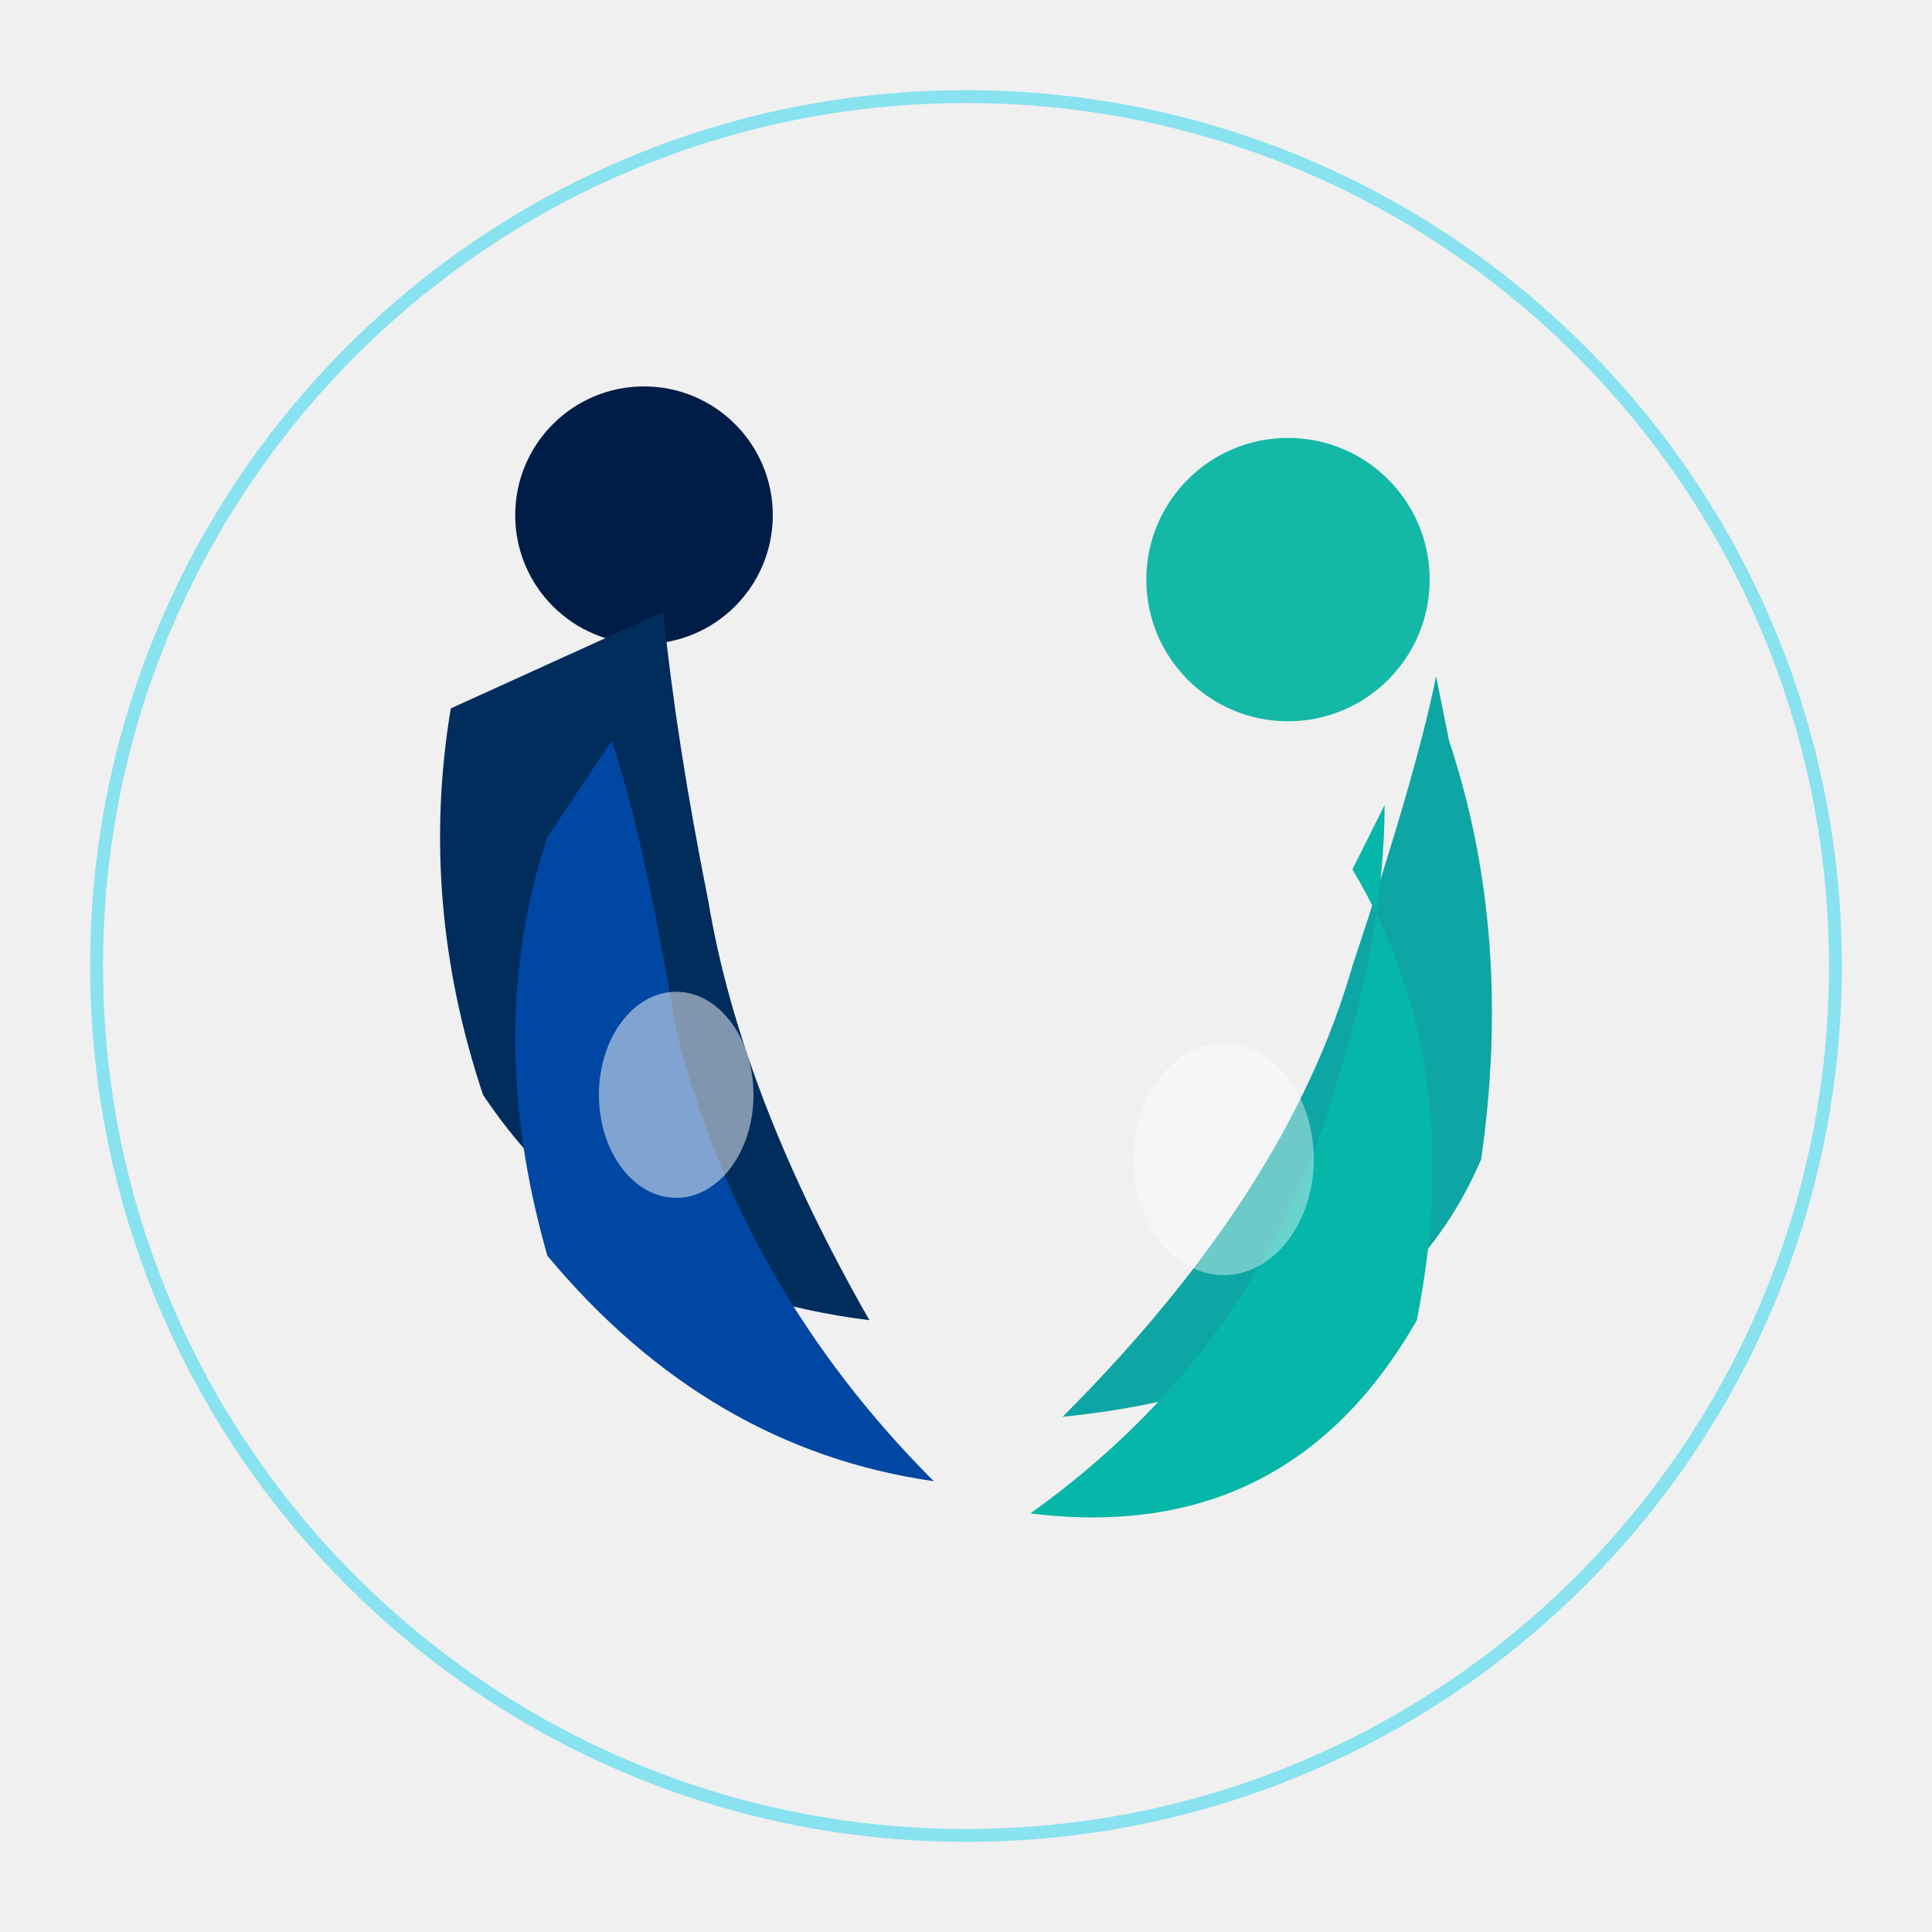
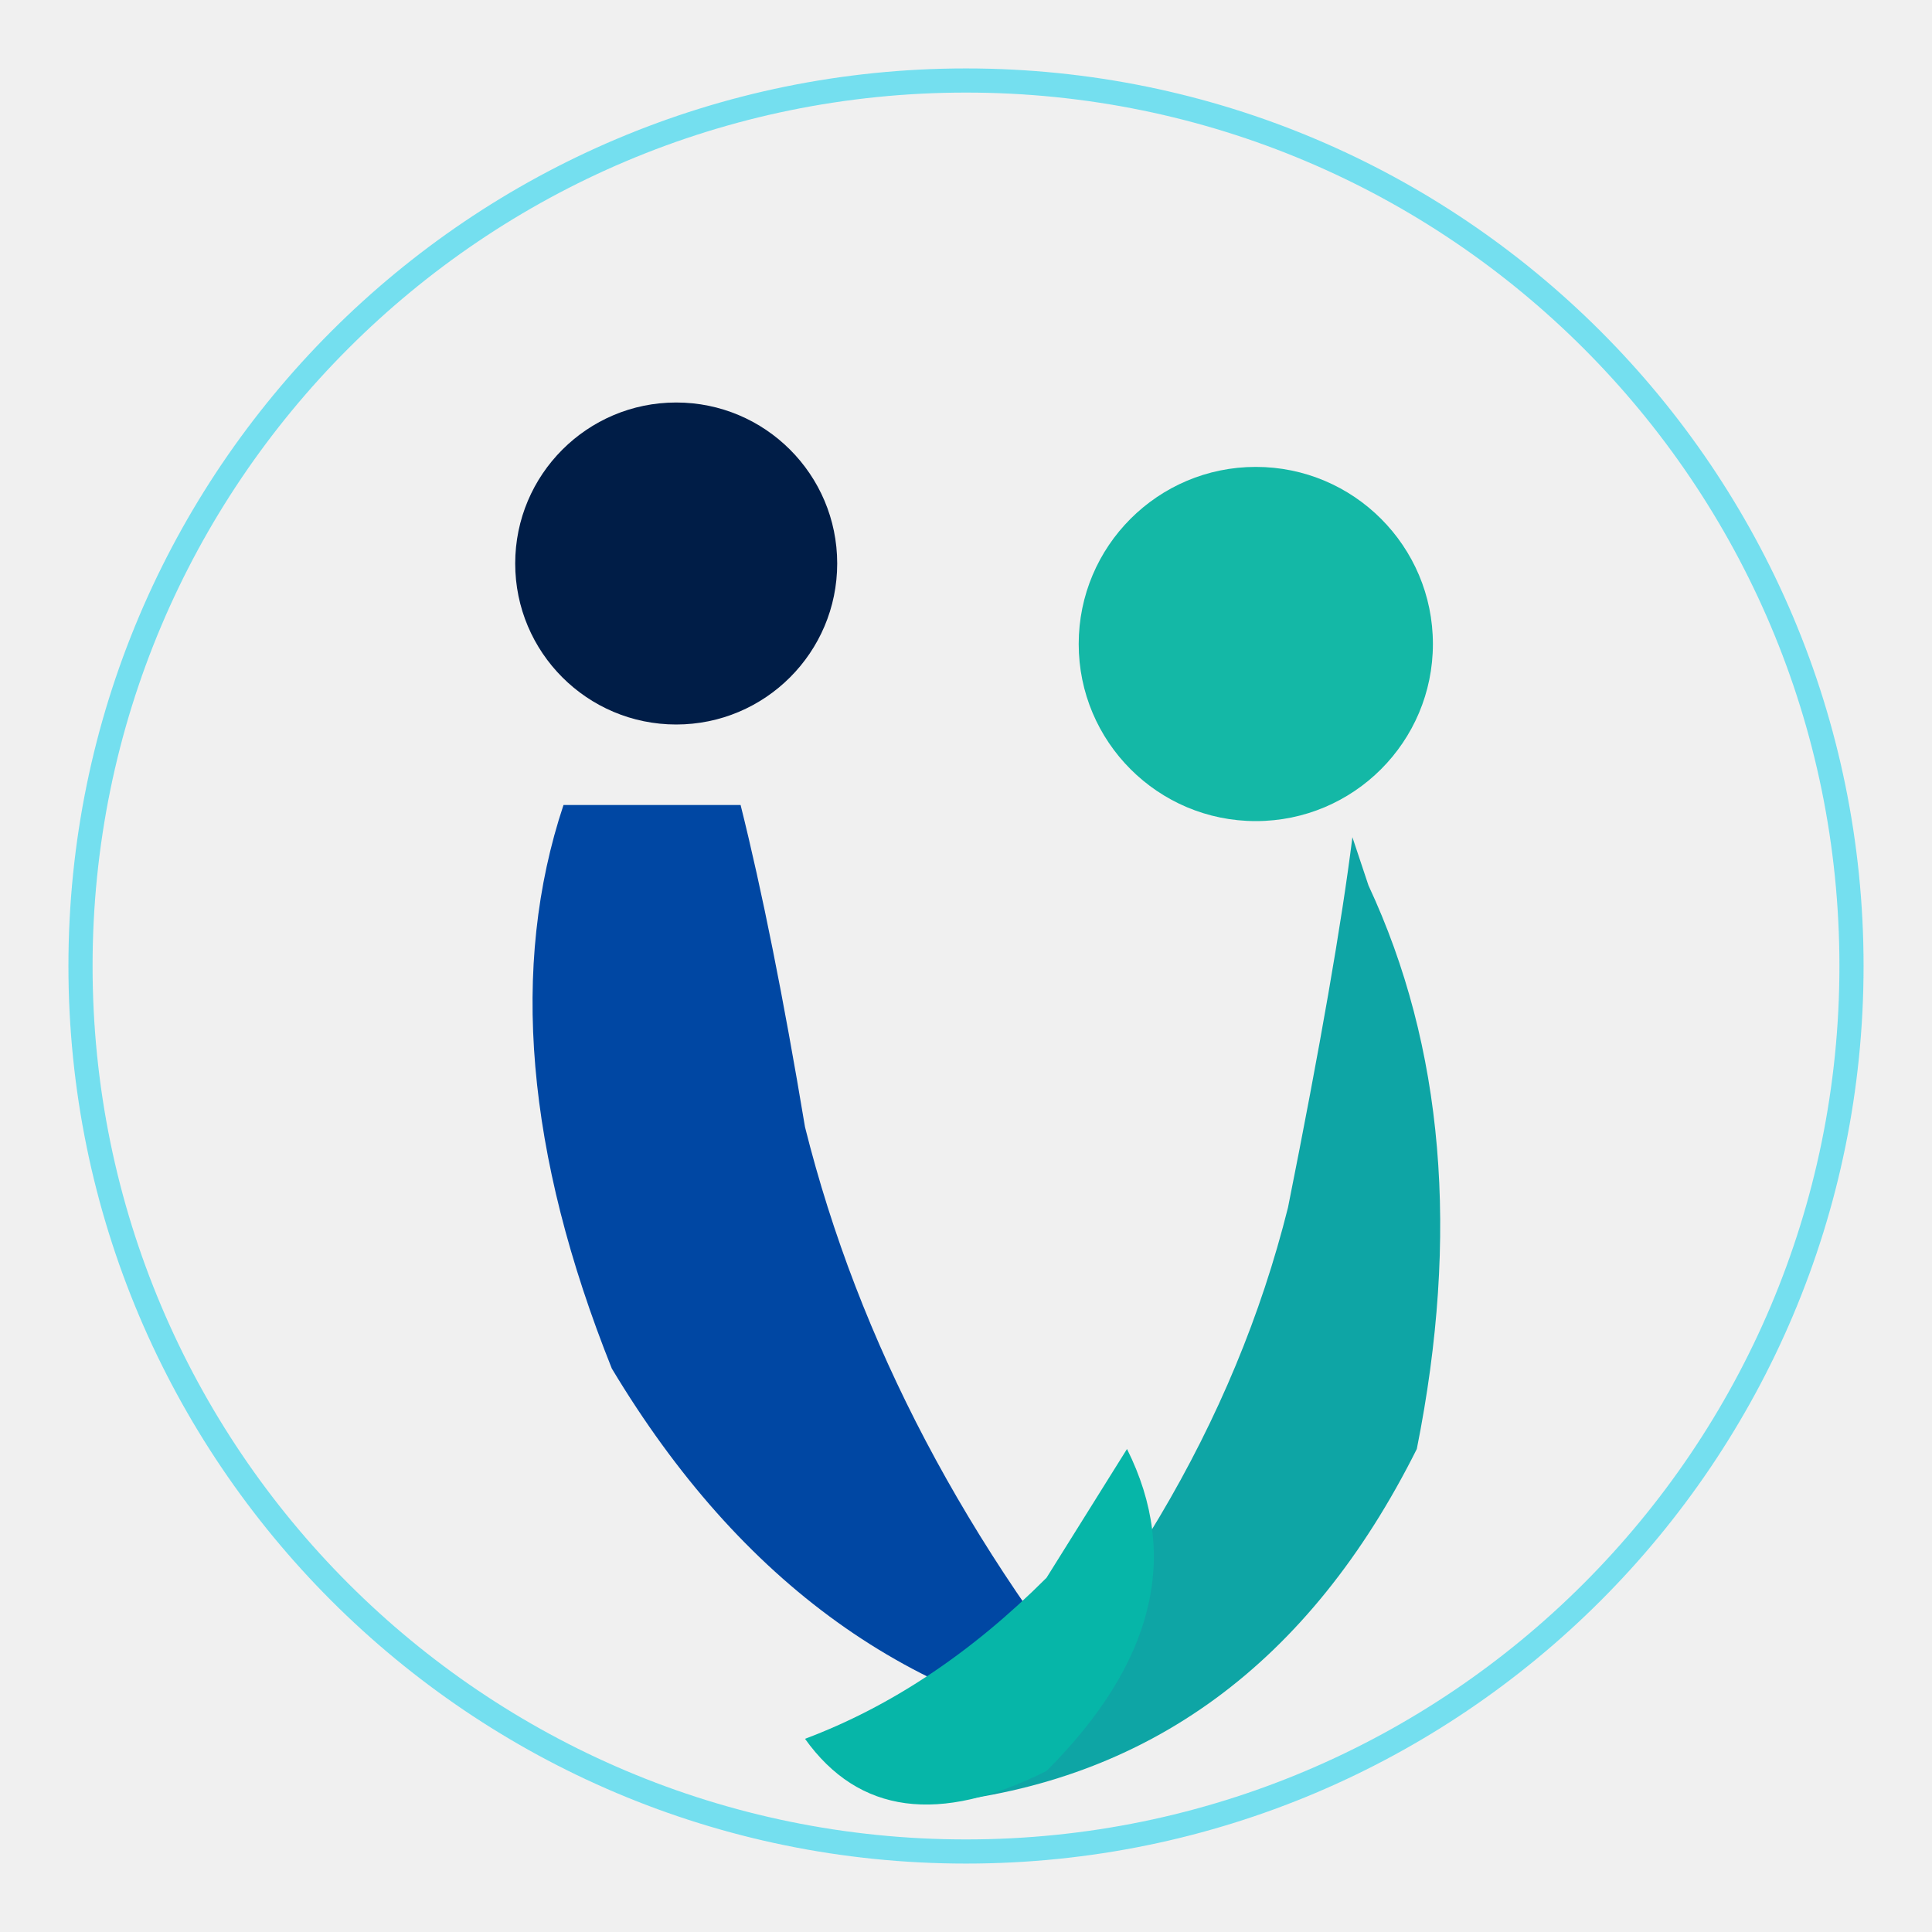
- <svg xmlns="http://www.w3.org/2000/svg" viewBox="0 0 300 300">
-   <circle cx="100" cy="80" r="20" fill="#001D47" />
-   <path d="M 70 110 Q 65 140 75 170 Q 95 200 135 205 Q 115 170 110 140 Q 105 115 103 95 Z" fill="#002D5C" />
-   <path d="M 85 130 Q 75 160 85 195 Q 110 225 145 230 Q 115 200 105 160 Q 100 130 95 115 Z" fill="#0047A3" />
-   <circle cx="200" cy="90" r="22" fill="#14B8A6" />
-   <path d="M 225 115 Q 235 145 230 180 Q 215 215 165 220 Q 200 185 210 150 Q 220 120 223 105 Z" fill="#0EA5A5" />
-   <path d="M 210 135 Q 228 165 220 205 Q 200 240 160 235 Q 195 210 207 170 Q 215 145 215 125 Z" fill="#06B6A8" />
-   <ellipse cx="105" cy="170" rx="12" ry="16" fill="white" opacity="0.5" />
-   <ellipse cx="190" cy="180" rx="14" ry="18" fill="white" opacity="0.4" />
-   <circle cx="150" cy="150" r="135" fill="none" stroke="#22D3EE" stroke-width="2" opacity="0.5" />
+ <svg xmlns="http://www.w3.org/2000/svg" viewBox="0 0 120 120">
+   <circle cx="42" cy="35" r="10" fill="#001D47" />
+   <path d="M 35 50 Q 30 65 38 85 Q 50 105 70 108 Q 55 90 50 70 Q 48 58 46 50 Z" fill="#0047A3" />
+   <circle cx="78" cy="40" r="11" fill="#14B8A6" />
+   <path d="M 85 55 Q 92 70 88 90 Q 78 110 58 112 Q 75 95 80 75 Q 83 60 84 52 Z" fill="#0EA5A5" />
+   <path d="M 70 90 Q 75 100 65 110 Q 55 115 50 108 Q 58 105 65 98 Z" fill="#06B6A8" />
+   <circle cx="60" cy="60" r="55" fill="none" stroke="#22D3EE" stroke-width="1.5" opacity="0.6" />
</svg>
